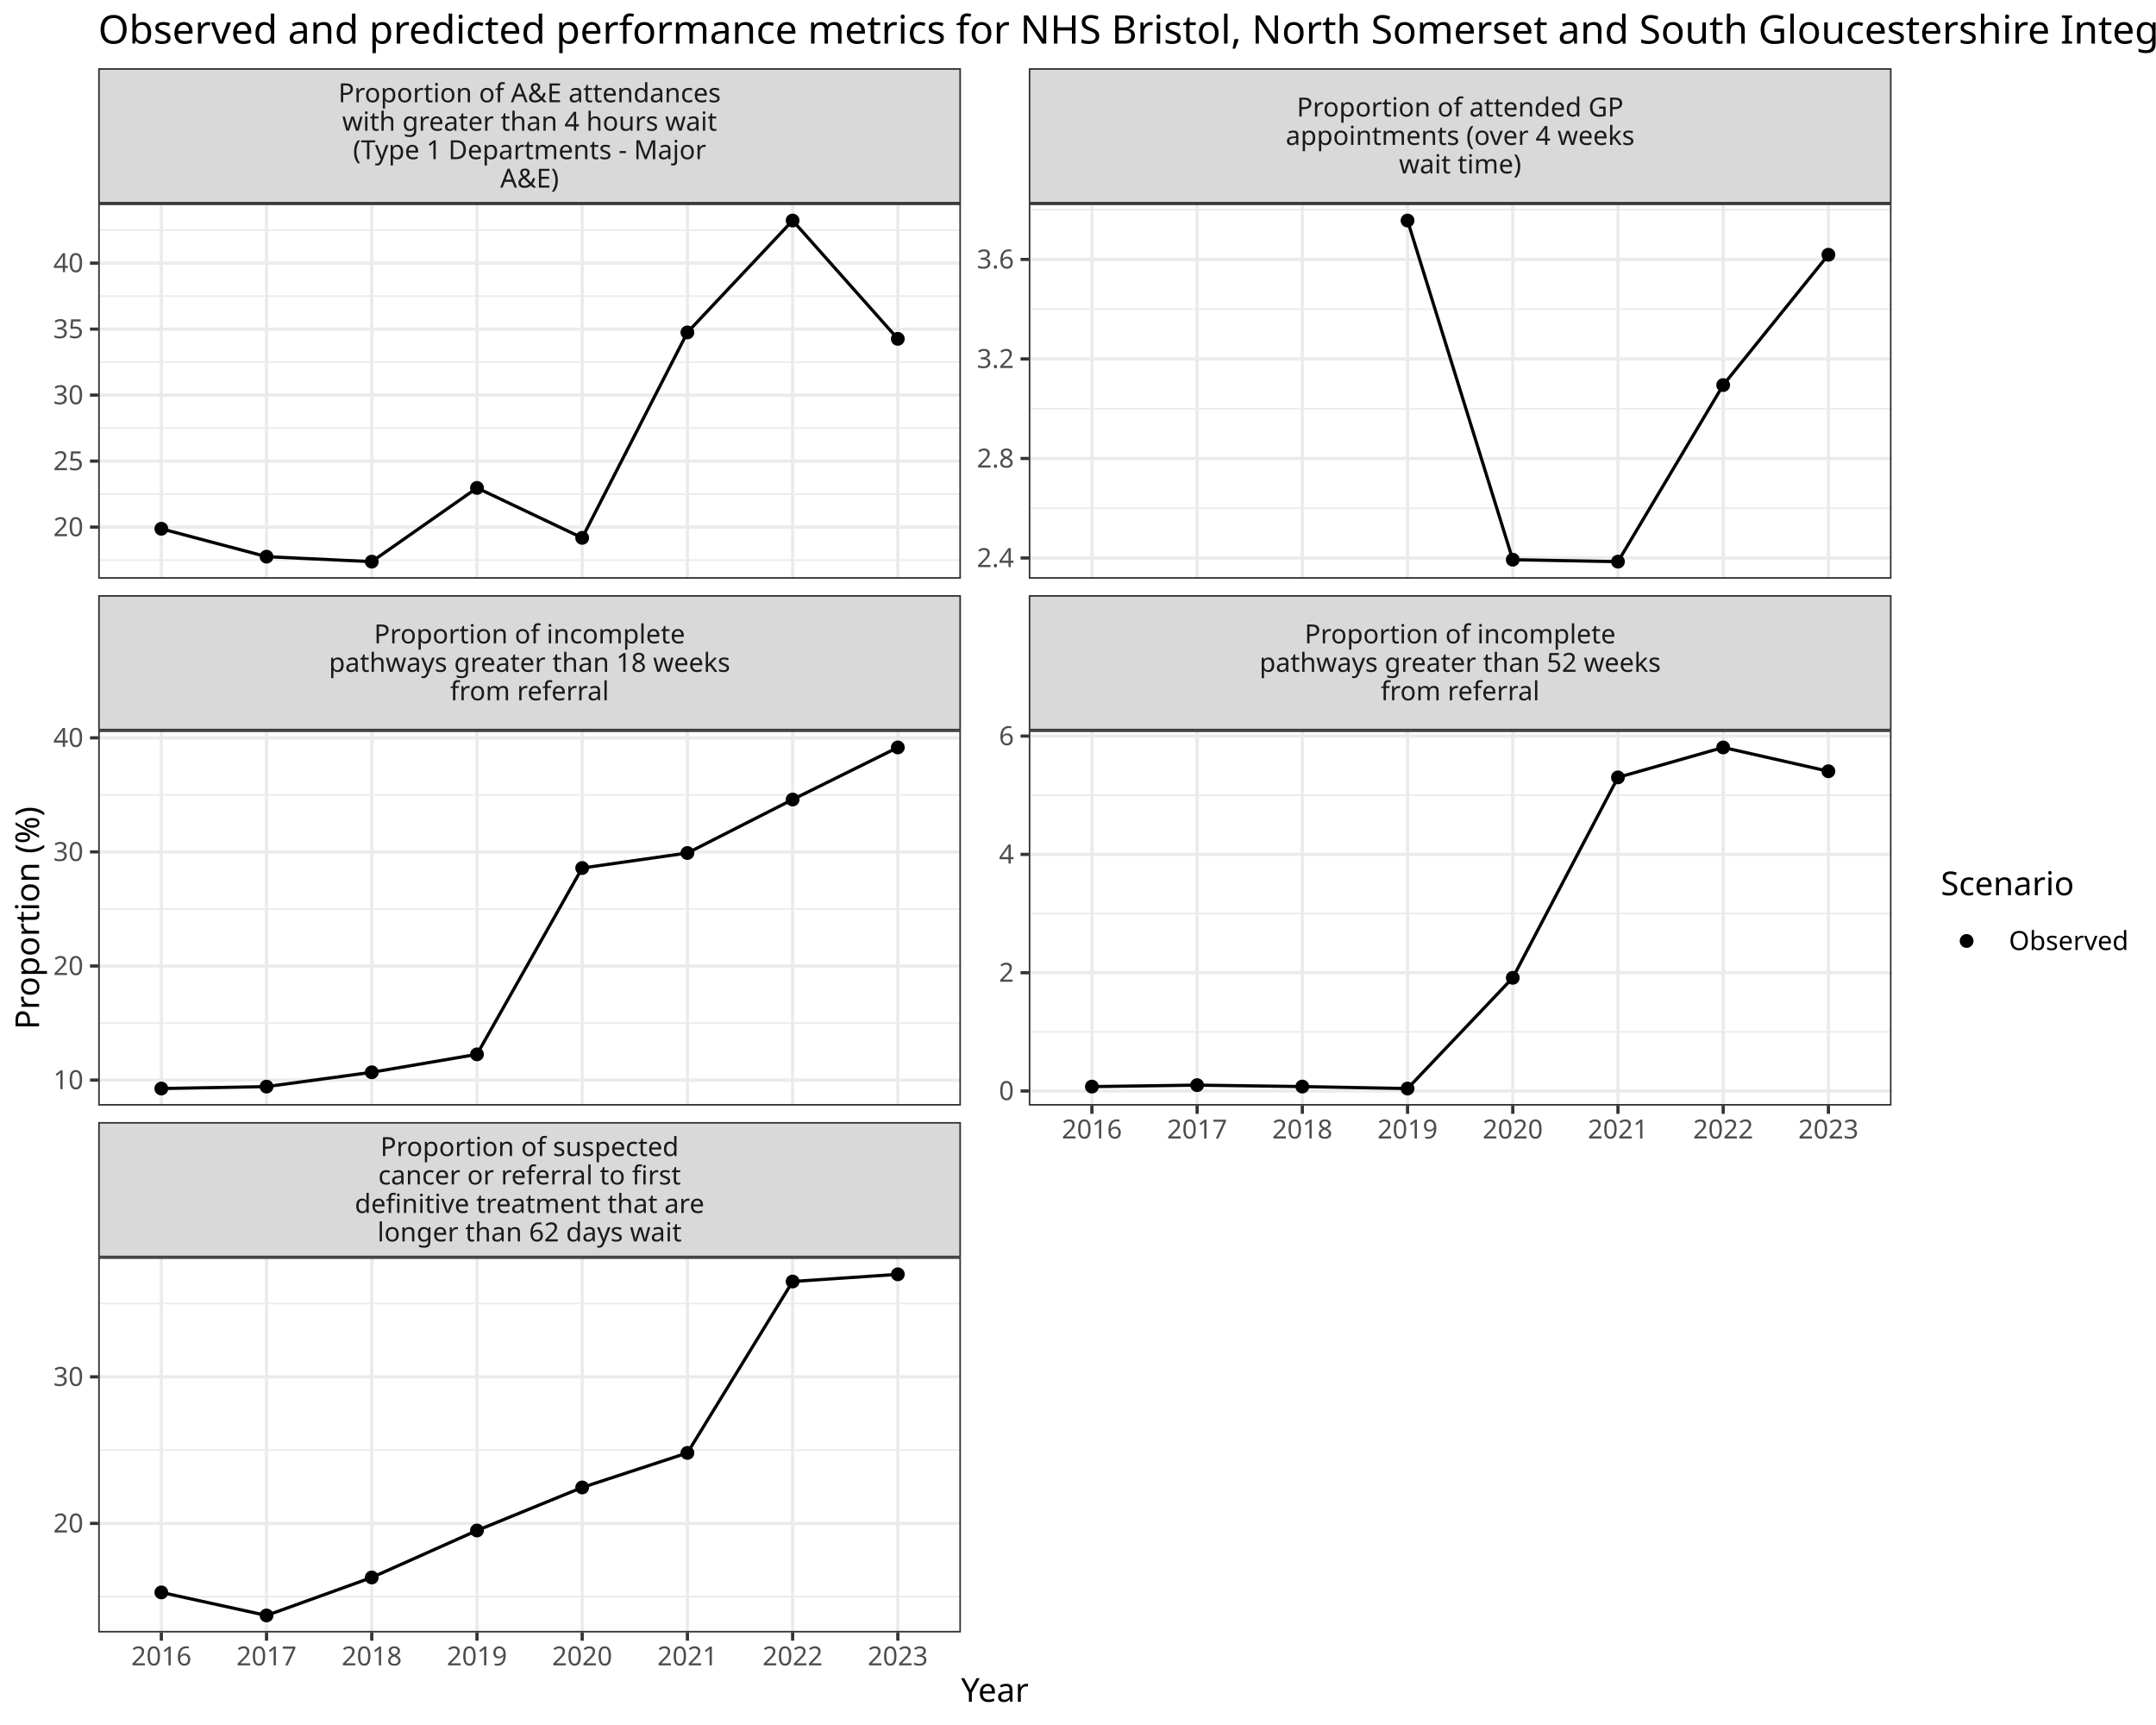
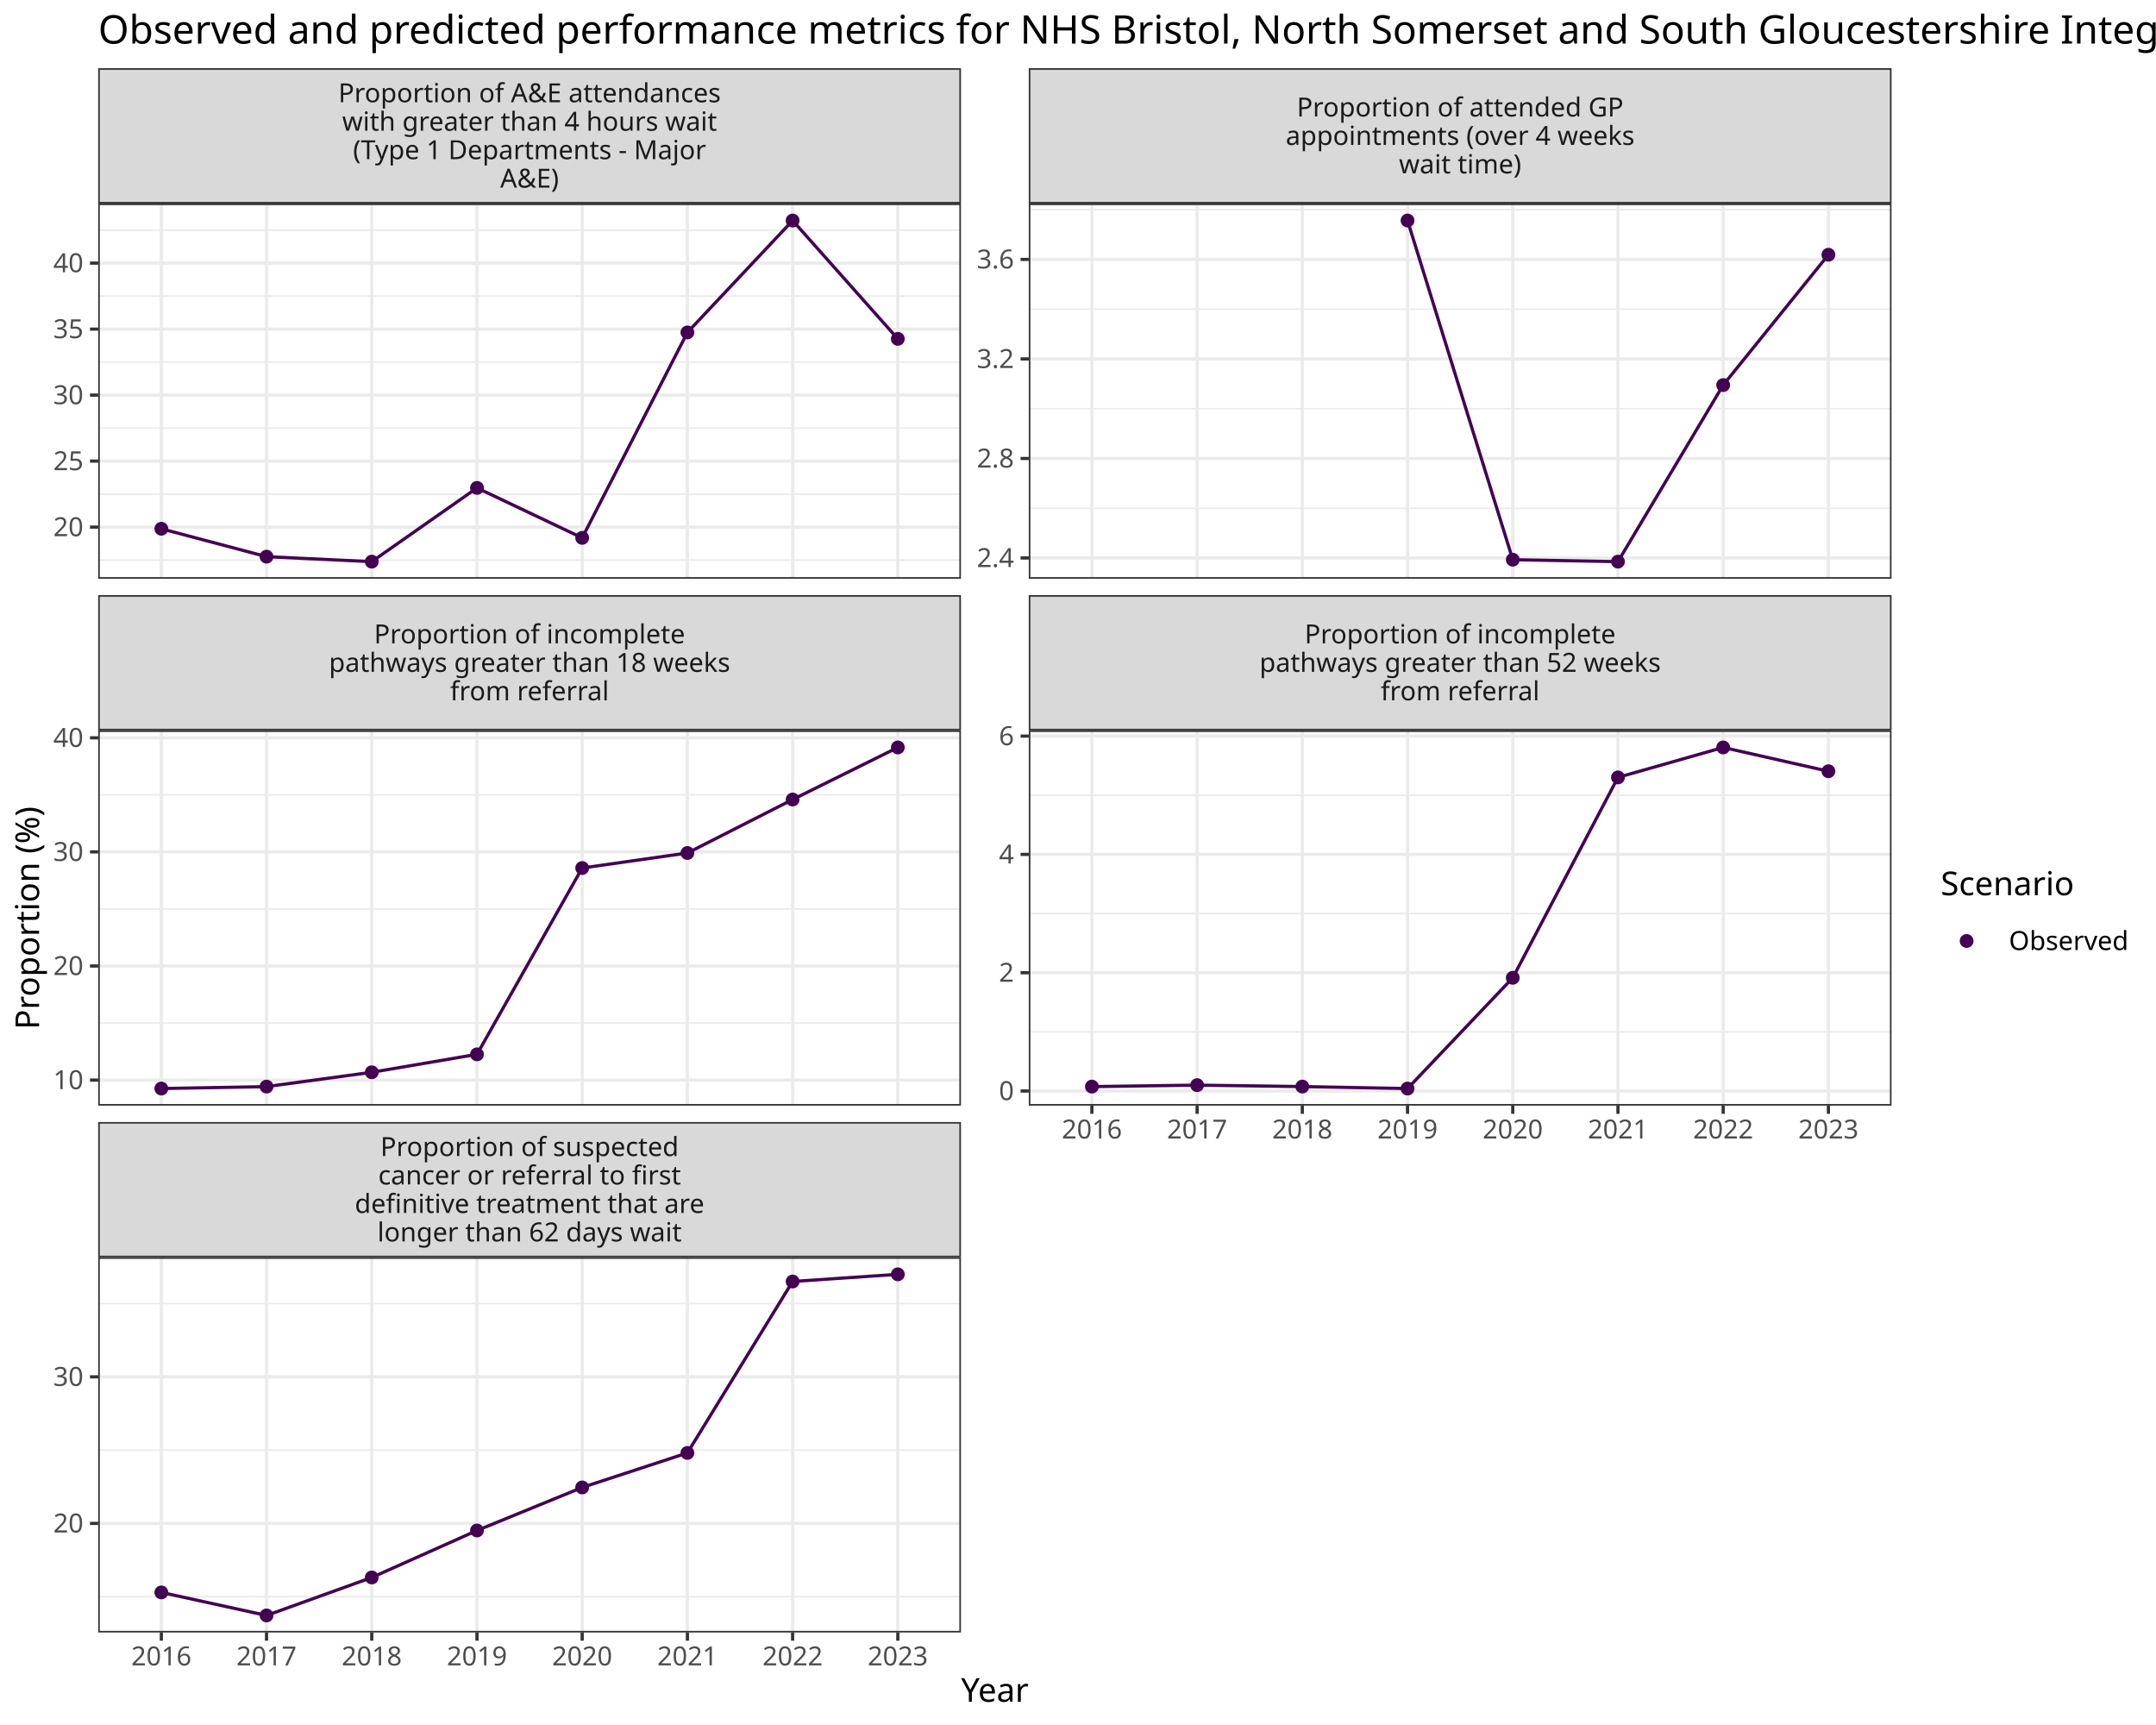
<svg xmlns="http://www.w3.org/2000/svg" class="svglite" data-engine-version="2.0" width="720.00pt" height="576.00pt" viewBox="0 0 720.00 576.00">
  <defs>
    <style type="text/css">
    .svglite line, .svglite polyline, .svglite polygon, .svglite path, .svglite rect, .svglite circle {
      fill: none;
      stroke: #000000;
      stroke-linecap: round;
      stroke-linejoin: round;
      stroke-miterlimit: 10.00;
    }
  </style>
  </defs>
  <rect width="100%" height="100%" style="stroke: none; fill: #FFFFFF;" />
  <defs>
    <clipPath id="cpMC4wMHw3MjAuMDB8MC4wMHw1NzYuMDA=">
      <rect x="0.00" y="0.00" width="720.00" height="576.00" />
    </clipPath>
  </defs>
  <g clip-path="url(#cpMC4wMHw3MjAuMDB8MC4wMHw1NzYuMDA=)">
    <rect x="-0" y="0.00" width="720.00" height="576.00" style="stroke-width: 1.07; stroke: #FFFFFF; fill: #FFFFFF;" />
  </g>
  <defs>
    <clipPath id="cpMzIuNzl8MzIwLjkxfDY3Ljk1fDE5My4yNA==">
      <rect x="32.79" y="67.95" width="288.12" height="125.29" />
    </clipPath>
  </defs>
  <g clip-path="url(#cpMzIuNzl8MzIwLjkxfDY3Ljk1fDE5My4yNA==)">
    <rect x="32.79" y="67.95" width="288.12" height="125.29" style="stroke-width: 1.07; stroke: none; fill: #FFFFFF;" />
    <polyline points="32.79,187.03 320.91,187.03 " style="stroke-width: 0.53; stroke: #EBEBEB; stroke-linecap: butt;" />
    <polyline points="32.79,164.99 320.91,164.99 " style="stroke-width: 0.53; stroke: #EBEBEB; stroke-linecap: butt;" />
    <polyline points="32.79,142.95 320.91,142.95 " style="stroke-width: 0.53; stroke: #EBEBEB; stroke-linecap: butt;" />
    <polyline points="32.79,120.91 320.91,120.91 " style="stroke-width: 0.53; stroke: #EBEBEB; stroke-linecap: butt;" />
    <polyline points="32.79,98.88 320.91,98.88 " style="stroke-width: 0.53; stroke: #EBEBEB; stroke-linecap: butt;" />
    <polyline points="32.79,76.84 320.91,76.84 " style="stroke-width: 0.53; stroke: #EBEBEB; stroke-linecap: butt;" />
    <polyline points="32.79,176.01 320.91,176.01 " style="stroke-width: 1.07; stroke: #EBEBEB; stroke-linecap: butt;" />
    <polyline points="32.79,153.97 320.91,153.97 " style="stroke-width: 1.07; stroke: #EBEBEB; stroke-linecap: butt;" />
    <polyline points="32.79,131.93 320.91,131.93 " style="stroke-width: 1.07; stroke: #EBEBEB; stroke-linecap: butt;" />
    <polyline points="32.79,109.89 320.91,109.89 " style="stroke-width: 1.07; stroke: #EBEBEB; stroke-linecap: butt;" />
    <polyline points="32.79,87.86 320.91,87.86 " style="stroke-width: 1.07; stroke: #EBEBEB; stroke-linecap: butt;" />
    <polyline points="53.88,193.24 53.88,67.95 " style="stroke-width: 1.07; stroke: #EBEBEB; stroke-linecap: butt;" />
    <polyline points="89.01,193.24 89.01,67.95 " style="stroke-width: 1.07; stroke: #EBEBEB; stroke-linecap: butt;" />
    <polyline points="124.15,193.24 124.15,67.95 " style="stroke-width: 1.07; stroke: #EBEBEB; stroke-linecap: butt;" />
    <polyline points="159.29,193.24 159.29,67.95 " style="stroke-width: 1.07; stroke: #EBEBEB; stroke-linecap: butt;" />
    <polyline points="194.42,193.24 194.42,67.95 " style="stroke-width: 1.07; stroke: #EBEBEB; stroke-linecap: butt;" />
    <polyline points="229.56,193.24 229.56,67.95 " style="stroke-width: 1.07; stroke: #EBEBEB; stroke-linecap: butt;" />
    <polyline points="264.70,193.24 264.70,67.95 " style="stroke-width: 1.07; stroke: #EBEBEB; stroke-linecap: butt;" />
    <polyline points="299.83,193.24 299.83,67.95 " style="stroke-width: 1.07; stroke: #EBEBEB; stroke-linecap: butt;" />
-     <polyline points="53.88,176.56 89.01,185.88 124.15,187.54 159.29,162.92 194.42,179.60 229.56,111.00 264.70,73.64 299.83,113.15 " style="stroke-width: 1.07; stroke-linecap: butt;" />
-     <circle cx="53.88" cy="176.56" r="1.95" style="stroke-width: 0.71; fill: #000000;" />
-     <circle cx="89.01" cy="185.88" r="1.95" style="stroke-width: 0.71; fill: #000000;" />
-     <circle cx="124.15" cy="187.54" r="1.95" style="stroke-width: 0.71; fill: #000000;" />
-     <circle cx="159.29" cy="162.92" r="1.95" style="stroke-width: 0.71; fill: #000000;" />
-     <circle cx="194.42" cy="179.60" r="1.95" style="stroke-width: 0.71; fill: #000000;" />
-     <circle cx="229.56" cy="111.00" r="1.95" style="stroke-width: 0.71; fill: #000000;" />
-     <circle cx="264.70" cy="73.64" r="1.95" style="stroke-width: 0.71; fill: #000000;" />
-     <circle cx="299.83" cy="113.15" r="1.95" style="stroke-width: 0.71; fill: #000000;" />
+     <polyline points="53.88,176.56 89.01,185.88 124.15,187.54 159.29,162.92 194.42,179.60 229.56,111.00 264.70,73.64 299.83,113.15 " style="stroke-width: 1.07; stroke: #440154; stroke-linecap: butt;" />
+     <circle cx="53.88" cy="176.56" r="1.95" style="stroke-width: 0.71; stroke: #440154; fill: #440154;" />
+     <circle cx="89.01" cy="185.88" r="1.95" style="stroke-width: 0.71; stroke: #440154; fill: #440154;" />
+     <circle cx="124.15" cy="187.54" r="1.95" style="stroke-width: 0.71; stroke: #440154; fill: #440154;" />
+     <circle cx="159.29" cy="162.92" r="1.95" style="stroke-width: 0.71; stroke: #440154; fill: #440154;" />
+     <circle cx="194.42" cy="179.60" r="1.95" style="stroke-width: 0.71; stroke: #440154; fill: #440154;" />
+     <circle cx="229.56" cy="111.00" r="1.95" style="stroke-width: 0.71; stroke: #440154; fill: #440154;" />
+     <circle cx="264.70" cy="73.64" r="1.95" style="stroke-width: 0.71; stroke: #440154; fill: #440154;" />
+     <circle cx="299.83" cy="113.15" r="1.95" style="stroke-width: 0.71; stroke: #440154; fill: #440154;" />
    <rect x="32.79" y="67.95" width="288.12" height="125.29" style="stroke-width: 1.07; stroke: #333333;" />
  </g>
  <g clip-path="url(#cpMC4wMHw3MjAuMDB8MC4wMHw1NzYuMDA=)">
</g>
  <defs>
    <clipPath id="cpMzIuNzl8MzIwLjkxfDI0My44OHwzNjkuMTg=">
      <rect x="32.79" y="243.88" width="288.12" height="125.29" />
    </clipPath>
  </defs>
  <g clip-path="url(#cpMzIuNzl8MzIwLjkxfDI0My44OHwzNjkuMTg=)">
    <rect x="32.79" y="243.88" width="288.12" height="125.29" style="stroke-width: 1.07; stroke: none; fill: #FFFFFF;" />
    <polyline points="32.79,341.60 320.91,341.60 " style="stroke-width: 0.53; stroke: #EBEBEB; stroke-linecap: butt;" />
    <polyline points="32.79,303.51 320.91,303.51 " style="stroke-width: 0.53; stroke: #EBEBEB; stroke-linecap: butt;" />
    <polyline points="32.79,265.41 320.91,265.41 " style="stroke-width: 0.53; stroke: #EBEBEB; stroke-linecap: butt;" />
    <polyline points="32.79,360.65 320.91,360.65 " style="stroke-width: 1.07; stroke: #EBEBEB; stroke-linecap: butt;" />
    <polyline points="32.79,322.56 320.91,322.56 " style="stroke-width: 1.07; stroke: #EBEBEB; stroke-linecap: butt;" />
    <polyline points="32.79,284.46 320.91,284.46 " style="stroke-width: 1.07; stroke: #EBEBEB; stroke-linecap: butt;" />
    <polyline points="32.79,246.37 320.91,246.37 " style="stroke-width: 1.07; stroke: #EBEBEB; stroke-linecap: butt;" />
    <polyline points="53.88,369.18 53.88,243.88 " style="stroke-width: 1.07; stroke: #EBEBEB; stroke-linecap: butt;" />
    <polyline points="89.01,369.18 89.01,243.88 " style="stroke-width: 1.07; stroke: #EBEBEB; stroke-linecap: butt;" />
    <polyline points="124.15,369.18 124.15,243.88 " style="stroke-width: 1.07; stroke: #EBEBEB; stroke-linecap: butt;" />
    <polyline points="159.29,369.18 159.29,243.88 " style="stroke-width: 1.07; stroke: #EBEBEB; stroke-linecap: butt;" />
    <polyline points="194.42,369.18 194.42,243.88 " style="stroke-width: 1.07; stroke: #EBEBEB; stroke-linecap: butt;" />
    <polyline points="229.56,369.18 229.56,243.88 " style="stroke-width: 1.07; stroke: #EBEBEB; stroke-linecap: butt;" />
    <polyline points="264.70,369.18 264.70,243.88 " style="stroke-width: 1.07; stroke: #EBEBEB; stroke-linecap: butt;" />
    <polyline points="299.83,369.18 299.83,243.88 " style="stroke-width: 1.07; stroke: #EBEBEB; stroke-linecap: butt;" />
-     <polyline points="53.88,363.48 89.01,362.83 124.15,358.05 159.29,352.06 194.42,289.84 229.56,284.83 264.70,266.97 299.83,249.58 " style="stroke-width: 1.07; stroke-linecap: butt;" />
-     <circle cx="53.88" cy="363.48" r="1.95" style="stroke-width: 0.71; fill: #000000;" />
-     <circle cx="89.01" cy="362.83" r="1.95" style="stroke-width: 0.71; fill: #000000;" />
-     <circle cx="124.15" cy="358.05" r="1.95" style="stroke-width: 0.71; fill: #000000;" />
-     <circle cx="159.29" cy="352.06" r="1.95" style="stroke-width: 0.71; fill: #000000;" />
-     <circle cx="194.42" cy="289.84" r="1.95" style="stroke-width: 0.71; fill: #000000;" />
-     <circle cx="229.56" cy="284.83" r="1.95" style="stroke-width: 0.71; fill: #000000;" />
-     <circle cx="264.70" cy="266.97" r="1.95" style="stroke-width: 0.71; fill: #000000;" />
-     <circle cx="299.83" cy="249.58" r="1.95" style="stroke-width: 0.71; fill: #000000;" />
+     <polyline points="53.88,363.48 89.01,362.83 124.15,358.05 159.29,352.06 194.42,289.84 229.56,284.83 264.70,266.97 299.83,249.58 " style="stroke-width: 1.07; stroke: #440154; stroke-linecap: butt;" />
+     <circle cx="53.88" cy="363.48" r="1.95" style="stroke-width: 0.71; stroke: #440154; fill: #440154;" />
+     <circle cx="89.01" cy="362.83" r="1.95" style="stroke-width: 0.71; stroke: #440154; fill: #440154;" />
+     <circle cx="124.15" cy="358.05" r="1.95" style="stroke-width: 0.71; stroke: #440154; fill: #440154;" />
+     <circle cx="159.29" cy="352.06" r="1.95" style="stroke-width: 0.71; stroke: #440154; fill: #440154;" />
+     <circle cx="194.42" cy="289.84" r="1.95" style="stroke-width: 0.71; stroke: #440154; fill: #440154;" />
+     <circle cx="229.56" cy="284.83" r="1.95" style="stroke-width: 0.71; stroke: #440154; fill: #440154;" />
+     <circle cx="264.70" cy="266.97" r="1.95" style="stroke-width: 0.71; stroke: #440154; fill: #440154;" />
+     <circle cx="299.83" cy="249.58" r="1.95" style="stroke-width: 0.71; stroke: #440154; fill: #440154;" />
    <rect x="32.79" y="243.88" width="288.12" height="125.29" style="stroke-width: 1.07; stroke: #333333;" />
  </g>
  <g clip-path="url(#cpMC4wMHw3MjAuMDB8MC4wMHw1NzYuMDA=)">
</g>
  <defs>
    <clipPath id="cpMzIuNzl8MzIwLjkxfDQxOS44Mnw1NDUuMTE=">
      <rect x="32.79" y="419.82" width="288.12" height="125.29" />
    </clipPath>
  </defs>
  <g clip-path="url(#cpMzIuNzl8MzIwLjkxfDQxOS44Mnw1NDUuMTE=)">
    <rect x="32.79" y="419.82" width="288.12" height="125.29" style="stroke-width: 1.07; stroke: none; fill: #FFFFFF;" />
    <polyline points="32.79,533.15 320.91,533.15 " style="stroke-width: 0.53; stroke: #EBEBEB; stroke-linecap: butt;" />
    <polyline points="32.79,484.21 320.91,484.21 " style="stroke-width: 0.53; stroke: #EBEBEB; stroke-linecap: butt;" />
    <polyline points="32.79,435.27 320.91,435.27 " style="stroke-width: 0.53; stroke: #EBEBEB; stroke-linecap: butt;" />
    <polyline points="32.79,508.68 320.91,508.68 " style="stroke-width: 1.07; stroke: #EBEBEB; stroke-linecap: butt;" />
    <polyline points="32.79,459.74 320.91,459.74 " style="stroke-width: 1.07; stroke: #EBEBEB; stroke-linecap: butt;" />
    <polyline points="53.88,545.11 53.88,419.82 " style="stroke-width: 1.07; stroke: #EBEBEB; stroke-linecap: butt;" />
    <polyline points="89.01,545.11 89.01,419.82 " style="stroke-width: 1.07; stroke: #EBEBEB; stroke-linecap: butt;" />
    <polyline points="124.15,545.11 124.15,419.82 " style="stroke-width: 1.07; stroke: #EBEBEB; stroke-linecap: butt;" />
    <polyline points="159.29,545.11 159.29,419.82 " style="stroke-width: 1.07; stroke: #EBEBEB; stroke-linecap: butt;" />
    <polyline points="194.42,545.11 194.42,419.82 " style="stroke-width: 1.07; stroke: #EBEBEB; stroke-linecap: butt;" />
    <polyline points="229.56,545.11 229.56,419.82 " style="stroke-width: 1.07; stroke: #EBEBEB; stroke-linecap: butt;" />
    <polyline points="264.70,545.11 264.70,419.82 " style="stroke-width: 1.07; stroke: #EBEBEB; stroke-linecap: butt;" />
    <polyline points="299.83,545.11 299.83,419.82 " style="stroke-width: 1.07; stroke: #EBEBEB; stroke-linecap: butt;" />
-     <polyline points="53.88,531.73 89.01,539.42 124.15,526.74 159.29,511.05 194.42,496.68 229.56,485.15 264.70,427.91 299.83,425.51 " style="stroke-width: 1.07; stroke-linecap: butt;" />
-     <circle cx="53.88" cy="531.73" r="1.95" style="stroke-width: 0.71; fill: #000000;" />
-     <circle cx="89.01" cy="539.42" r="1.95" style="stroke-width: 0.71; fill: #000000;" />
-     <circle cx="124.15" cy="526.74" r="1.95" style="stroke-width: 0.71; fill: #000000;" />
-     <circle cx="159.29" cy="511.05" r="1.95" style="stroke-width: 0.71; fill: #000000;" />
-     <circle cx="194.42" cy="496.68" r="1.95" style="stroke-width: 0.71; fill: #000000;" />
-     <circle cx="229.56" cy="485.15" r="1.95" style="stroke-width: 0.71; fill: #000000;" />
-     <circle cx="264.70" cy="427.91" r="1.95" style="stroke-width: 0.71; fill: #000000;" />
-     <circle cx="299.83" cy="425.51" r="1.95" style="stroke-width: 0.71; fill: #000000;" />
+     <polyline points="53.88,531.73 89.01,539.42 124.15,526.74 159.29,511.05 194.42,496.68 229.56,485.15 264.70,427.91 299.83,425.51 " style="stroke-width: 1.07; stroke: #440154; stroke-linecap: butt;" />
+     <circle cx="53.88" cy="531.73" r="1.95" style="stroke-width: 0.71; stroke: #440154; fill: #440154;" />
+     <circle cx="89.01" cy="539.42" r="1.95" style="stroke-width: 0.71; stroke: #440154; fill: #440154;" />
+     <circle cx="124.15" cy="526.74" r="1.95" style="stroke-width: 0.71; stroke: #440154; fill: #440154;" />
+     <circle cx="159.29" cy="511.05" r="1.95" style="stroke-width: 0.71; stroke: #440154; fill: #440154;" />
+     <circle cx="194.42" cy="496.68" r="1.95" style="stroke-width: 0.71; stroke: #440154; fill: #440154;" />
+     <circle cx="229.56" cy="485.15" r="1.95" style="stroke-width: 0.71; stroke: #440154; fill: #440154;" />
+     <circle cx="264.70" cy="427.91" r="1.95" style="stroke-width: 0.71; stroke: #440154; fill: #440154;" />
+     <circle cx="299.83" cy="425.51" r="1.95" style="stroke-width: 0.71; stroke: #440154; fill: #440154;" />
    <rect x="32.79" y="419.82" width="288.12" height="125.29" style="stroke-width: 1.07; stroke: #333333;" />
  </g>
  <g clip-path="url(#cpMC4wMHw3MjAuMDB8MC4wMHw1NzYuMDA=)">
</g>
  <defs>
    <clipPath id="cpMzQzLjU2fDYzMS42OHw2Ny45NXwxOTMuMjQ=">
      <rect x="343.56" y="67.95" width="288.12" height="125.29" />
    </clipPath>
  </defs>
  <g clip-path="url(#cpMzQzLjU2fDYzMS42OHw2Ny45NXwxOTMuMjQ=)">
    <rect x="343.56" y="67.95" width="288.12" height="125.29" style="stroke-width: 1.07; stroke: none; fill: #FFFFFF;" />
    <polyline points="343.56,169.71 631.68,169.71 " style="stroke-width: 0.53; stroke: #EBEBEB; stroke-linecap: butt;" />
    <polyline points="343.56,136.47 631.68,136.47 " style="stroke-width: 0.53; stroke: #EBEBEB; stroke-linecap: butt;" />
    <polyline points="343.56,103.23 631.68,103.23 " style="stroke-width: 0.53; stroke: #EBEBEB; stroke-linecap: butt;" />
    <polyline points="343.56,70.00 631.68,70.00 " style="stroke-width: 0.53; stroke: #EBEBEB; stroke-linecap: butt;" />
    <polyline points="343.56,186.32 631.68,186.32 " style="stroke-width: 1.07; stroke: #EBEBEB; stroke-linecap: butt;" />
    <polyline points="343.56,153.09 631.68,153.09 " style="stroke-width: 1.07; stroke: #EBEBEB; stroke-linecap: butt;" />
    <polyline points="343.56,119.85 631.68,119.85 " style="stroke-width: 1.07; stroke: #EBEBEB; stroke-linecap: butt;" />
    <polyline points="343.56,86.62 631.68,86.62 " style="stroke-width: 1.07; stroke: #EBEBEB; stroke-linecap: butt;" />
    <polyline points="364.64,193.24 364.64,67.95 " style="stroke-width: 1.07; stroke: #EBEBEB; stroke-linecap: butt;" />
    <polyline points="399.78,193.24 399.78,67.95 " style="stroke-width: 1.07; stroke: #EBEBEB; stroke-linecap: butt;" />
    <polyline points="434.91,193.24 434.91,67.95 " style="stroke-width: 1.07; stroke: #EBEBEB; stroke-linecap: butt;" />
    <polyline points="470.05,193.24 470.05,67.95 " style="stroke-width: 1.07; stroke: #EBEBEB; stroke-linecap: butt;" />
    <polyline points="505.19,193.24 505.19,67.95 " style="stroke-width: 1.07; stroke: #EBEBEB; stroke-linecap: butt;" />
    <polyline points="540.32,193.24 540.32,67.95 " style="stroke-width: 1.07; stroke: #EBEBEB; stroke-linecap: butt;" />
    <polyline points="575.46,193.24 575.46,67.95 " style="stroke-width: 1.07; stroke: #EBEBEB; stroke-linecap: butt;" />
    <polyline points="610.60,193.24 610.60,67.95 " style="stroke-width: 1.07; stroke: #EBEBEB; stroke-linecap: butt;" />
-     <polyline points="470.05,73.64 505.19,186.89 540.32,187.54 575.46,128.58 610.60,85.06 " style="stroke-width: 1.07; stroke-linecap: butt;" />
-     <circle cx="470.05" cy="73.64" r="1.95" style="stroke-width: 0.71; fill: #000000;" />
-     <circle cx="505.19" cy="186.89" r="1.95" style="stroke-width: 0.71; fill: #000000;" />
-     <circle cx="540.32" cy="187.54" r="1.95" style="stroke-width: 0.71; fill: #000000;" />
-     <circle cx="575.46" cy="128.58" r="1.95" style="stroke-width: 0.71; fill: #000000;" />
-     <circle cx="610.60" cy="85.06" r="1.95" style="stroke-width: 0.71; fill: #000000;" />
+     <polyline points="470.05,73.64 505.19,186.89 540.32,187.54 575.46,128.58 610.60,85.06 " style="stroke-width: 1.07; stroke: #440154; stroke-linecap: butt;" />
+     <circle cx="470.05" cy="73.64" r="1.95" style="stroke-width: 0.71; stroke: #440154; fill: #440154;" />
+     <circle cx="505.19" cy="186.89" r="1.95" style="stroke-width: 0.71; stroke: #440154; fill: #440154;" />
+     <circle cx="540.32" cy="187.54" r="1.95" style="stroke-width: 0.71; stroke: #440154; fill: #440154;" />
+     <circle cx="575.46" cy="128.58" r="1.95" style="stroke-width: 0.71; stroke: #440154; fill: #440154;" />
+     <circle cx="610.60" cy="85.06" r="1.95" style="stroke-width: 0.71; stroke: #440154; fill: #440154;" />
    <rect x="343.56" y="67.95" width="288.12" height="125.29" style="stroke-width: 1.07; stroke: #333333;" />
  </g>
  <g clip-path="url(#cpMC4wMHw3MjAuMDB8MC4wMHw1NzYuMDA=)">
</g>
  <defs>
    <clipPath id="cpMzQzLjU2fDYzMS42OHwyNDMuODh8MzY5LjE4">
      <rect x="343.56" y="243.88" width="288.12" height="125.29" />
    </clipPath>
  </defs>
  <g clip-path="url(#cpMzQzLjU2fDYzMS42OHwyNDMuODh8MzY5LjE4)">
    <rect x="343.56" y="243.88" width="288.12" height="125.29" style="stroke-width: 1.07; stroke: none; fill: #FFFFFF;" />
    <polyline points="343.56,344.55 631.68,344.55 " style="stroke-width: 0.53; stroke: #EBEBEB; stroke-linecap: butt;" />
    <polyline points="343.56,305.05 631.68,305.05 " style="stroke-width: 0.53; stroke: #EBEBEB; stroke-linecap: butt;" />
    <polyline points="343.56,265.54 631.68,265.54 " style="stroke-width: 0.53; stroke: #EBEBEB; stroke-linecap: butt;" />
    <polyline points="343.56,364.30 631.68,364.30 " style="stroke-width: 1.07; stroke: #EBEBEB; stroke-linecap: butt;" />
    <polyline points="343.56,324.80 631.68,324.80 " style="stroke-width: 1.07; stroke: #EBEBEB; stroke-linecap: butt;" />
    <polyline points="343.56,285.29 631.68,285.29 " style="stroke-width: 1.07; stroke: #EBEBEB; stroke-linecap: butt;" />
    <polyline points="343.56,245.79 631.68,245.79 " style="stroke-width: 1.07; stroke: #EBEBEB; stroke-linecap: butt;" />
    <polyline points="364.64,369.18 364.64,243.88 " style="stroke-width: 1.07; stroke: #EBEBEB; stroke-linecap: butt;" />
    <polyline points="399.78,369.18 399.78,243.88 " style="stroke-width: 1.07; stroke: #EBEBEB; stroke-linecap: butt;" />
    <polyline points="434.91,369.18 434.91,243.88 " style="stroke-width: 1.07; stroke: #EBEBEB; stroke-linecap: butt;" />
    <polyline points="470.05,369.18 470.05,243.88 " style="stroke-width: 1.07; stroke: #EBEBEB; stroke-linecap: butt;" />
    <polyline points="505.19,369.18 505.19,243.88 " style="stroke-width: 1.07; stroke: #EBEBEB; stroke-linecap: butt;" />
    <polyline points="540.32,369.18 540.32,243.88 " style="stroke-width: 1.07; stroke: #EBEBEB; stroke-linecap: butt;" />
    <polyline points="575.46,369.18 575.46,243.88 " style="stroke-width: 1.07; stroke: #EBEBEB; stroke-linecap: butt;" />
    <polyline points="610.60,369.18 610.60,243.88 " style="stroke-width: 1.07; stroke: #EBEBEB; stroke-linecap: butt;" />
-     <polyline points="364.64,362.83 399.78,362.34 434.91,362.82 470.05,363.48 505.19,326.50 540.32,259.58 575.46,249.58 610.60,257.53 " style="stroke-width: 1.07; stroke-linecap: butt;" />
-     <circle cx="364.64" cy="362.83" r="1.95" style="stroke-width: 0.71; fill: #000000;" />
-     <circle cx="399.78" cy="362.34" r="1.95" style="stroke-width: 0.71; fill: #000000;" />
-     <circle cx="434.91" cy="362.82" r="1.95" style="stroke-width: 0.71; fill: #000000;" />
-     <circle cx="470.05" cy="363.48" r="1.95" style="stroke-width: 0.71; fill: #000000;" />
-     <circle cx="505.19" cy="326.50" r="1.95" style="stroke-width: 0.71; fill: #000000;" />
-     <circle cx="540.32" cy="259.58" r="1.95" style="stroke-width: 0.71; fill: #000000;" />
-     <circle cx="575.46" cy="249.58" r="1.95" style="stroke-width: 0.71; fill: #000000;" />
-     <circle cx="610.60" cy="257.53" r="1.95" style="stroke-width: 0.71; fill: #000000;" />
+     <polyline points="364.64,362.83 399.78,362.34 434.91,362.82 470.05,363.48 505.19,326.50 540.32,259.58 575.46,249.58 610.60,257.53 " style="stroke-width: 1.07; stroke: #440154; stroke-linecap: butt;" />
+     <circle cx="364.64" cy="362.83" r="1.95" style="stroke-width: 0.71; stroke: #440154; fill: #440154;" />
+     <circle cx="399.78" cy="362.34" r="1.95" style="stroke-width: 0.71; stroke: #440154; fill: #440154;" />
+     <circle cx="434.91" cy="362.82" r="1.95" style="stroke-width: 0.71; stroke: #440154; fill: #440154;" />
+     <circle cx="470.05" cy="363.48" r="1.95" style="stroke-width: 0.71; stroke: #440154; fill: #440154;" />
+     <circle cx="505.19" cy="326.50" r="1.95" style="stroke-width: 0.71; stroke: #440154; fill: #440154;" />
+     <circle cx="540.32" cy="259.58" r="1.95" style="stroke-width: 0.71; stroke: #440154; fill: #440154;" />
+     <circle cx="575.46" cy="249.58" r="1.95" style="stroke-width: 0.71; stroke: #440154; fill: #440154;" />
+     <circle cx="610.60" cy="257.53" r="1.95" style="stroke-width: 0.71; stroke: #440154; fill: #440154;" />
    <rect x="343.56" y="243.88" width="288.12" height="125.29" style="stroke-width: 1.07; stroke: #333333;" />
  </g>
  <g clip-path="url(#cpMC4wMHw3MjAuMDB8MC4wMHw1NzYuMDA=)">
</g>
  <defs>
    <clipPath id="cpMzQzLjU2fDYzMS42OHw0MTkuODJ8NTQ1LjEx">
      <rect x="343.56" y="419.82" width="288.12" height="125.29" />
    </clipPath>
  </defs>
  <g clip-path="url(#cpMzQzLjU2fDYzMS42OHw0MTkuODJ8NTQ1LjEx)">
</g>
  <g clip-path="url(#cpMC4wMHw3MjAuMDB8MC4wMHw1NzYuMDA=)">
</g>
  <defs>
    <clipPath id="cpMzIuNzl8MzIwLjkxfDM3NC42Nnw0MTkuODI=">
      <rect x="32.79" y="374.66" width="288.12" height="45.16" />
    </clipPath>
  </defs>
  <g clip-path="url(#cpMzIuNzl8MzIwLjkxfDM3NC42Nnw0MTkuODI=)">
    <rect x="32.79" y="374.66" width="288.12" height="45.16" style="stroke-width: 1.07; stroke: #333333; fill: #D9D9D9;" />
    <text x="176.85" y="386.01" text-anchor="middle" style="font-size: 8.80px; fill: #1A1A1A; font-family: sans;" textLength="92.96px" lengthAdjust="spacingAndGlyphs">Proportion of suspected</text>
    <text x="176.85" y="395.51" text-anchor="middle" style="font-size: 8.80px; fill: #1A1A1A; font-family: sans;" textLength="93.41px" lengthAdjust="spacingAndGlyphs">cancer or referral to first</text>
    <text x="176.85" y="405.02" text-anchor="middle" style="font-size: 8.80px; fill: #1A1A1A; font-family: sans;" textLength="106.64px" lengthAdjust="spacingAndGlyphs">definitive treatment that are</text>
    <text x="176.85" y="414.52" text-anchor="middle" style="font-size: 8.80px; fill: #1A1A1A; font-family: sans;" textLength="95.40px" lengthAdjust="spacingAndGlyphs">longer than 62 days wait</text>
  </g>
  <g clip-path="url(#cpMC4wMHw3MjAuMDB8MC4wMHw1NzYuMDA=)">
</g>
  <defs>
    <clipPath id="cpMzQzLjU2fDYzMS42OHwzNzQuNjZ8NDE5Ljgy">
      <rect x="343.56" y="374.66" width="288.12" height="45.16" />
    </clipPath>
  </defs>
  <g clip-path="url(#cpMzQzLjU2fDYzMS42OHwzNzQuNjZ8NDE5Ljgy)">
</g>
  <g clip-path="url(#cpMC4wMHw3MjAuMDB8MC4wMHw1NzYuMDA=)">
</g>
  <defs>
    <clipPath id="cpMzIuNzl8MzIwLjkxfDE5OC43MnwyNDMuODg=">
      <rect x="32.79" y="198.72" width="288.12" height="45.16" />
    </clipPath>
  </defs>
  <g clip-path="url(#cpMzIuNzl8MzIwLjkxfDE5OC43MnwyNDMuODg=)">
    <rect x="32.79" y="198.72" width="288.12" height="45.16" style="stroke-width: 1.07; stroke: #333333; fill: #D9D9D9;" />
    <text x="176.85" y="214.82" text-anchor="middle" style="font-size: 8.80px; fill: #1A1A1A; font-family: sans;" textLength="95.39px" lengthAdjust="spacingAndGlyphs">Proportion of incomplete</text>
    <text x="176.85" y="224.33" text-anchor="middle" style="font-size: 8.80px; fill: #1A1A1A; font-family: sans;" textLength="126.72px" lengthAdjust="spacingAndGlyphs">pathways greater than 18 weeks</text>
    <text x="176.85" y="233.83" text-anchor="middle" style="font-size: 8.80px; fill: #1A1A1A; font-family: sans;" textLength="47.92px" lengthAdjust="spacingAndGlyphs">from referral</text>
  </g>
  <g clip-path="url(#cpMC4wMHw3MjAuMDB8MC4wMHw1NzYuMDA=)">
</g>
  <defs>
    <clipPath id="cpMzQzLjU2fDYzMS42OHwxOTguNzJ8MjQzLjg4">
      <rect x="343.56" y="198.72" width="288.12" height="45.16" />
    </clipPath>
  </defs>
  <g clip-path="url(#cpMzQzLjU2fDYzMS42OHwxOTguNzJ8MjQzLjg4)">
    <rect x="343.56" y="198.72" width="288.12" height="45.16" style="stroke-width: 1.07; stroke: #333333; fill: #D9D9D9;" />
    <text x="487.62" y="214.82" text-anchor="middle" style="font-size: 8.80px; fill: #1A1A1A; font-family: sans;" textLength="95.39px" lengthAdjust="spacingAndGlyphs">Proportion of incomplete</text>
    <text x="487.62" y="224.33" text-anchor="middle" style="font-size: 8.80px; fill: #1A1A1A; font-family: sans;" textLength="126.72px" lengthAdjust="spacingAndGlyphs">pathways greater than 52 weeks</text>
    <text x="487.62" y="233.83" text-anchor="middle" style="font-size: 8.80px; fill: #1A1A1A; font-family: sans;" textLength="47.92px" lengthAdjust="spacingAndGlyphs">from referral</text>
  </g>
  <g clip-path="url(#cpMC4wMHw3MjAuMDB8MC4wMHw1NzYuMDA=)">
</g>
  <defs>
    <clipPath id="cpMzIuNzl8MzIwLjkxfDIyLjc4fDY3Ljk1">
      <rect x="32.79" y="22.78" width="288.12" height="45.16" />
    </clipPath>
  </defs>
  <g clip-path="url(#cpMzIuNzl8MzIwLjkxfDIyLjc4fDY3Ljk1)">
    <rect x="32.79" y="22.78" width="288.12" height="45.16" style="stroke-width: 1.07; stroke: #333333; fill: #D9D9D9;" />
    <text x="176.85" y="34.14" text-anchor="middle" style="font-size: 8.80px; fill: #1A1A1A; font-family: sans;" textLength="120.85px" lengthAdjust="spacingAndGlyphs">Proportion of A&amp;E attendances</text>
    <text x="176.85" y="43.64" text-anchor="middle" style="font-size: 8.80px; fill: #1A1A1A; font-family: sans;" textLength="115.45px" lengthAdjust="spacingAndGlyphs">with greater than 4 hours wait</text>
    <text x="176.85" y="53.14" text-anchor="middle" style="font-size: 8.80px; fill: #1A1A1A; font-family: sans;" textLength="112.50px" lengthAdjust="spacingAndGlyphs">(Type 1 Departments - Major</text>
    <text x="176.85" y="62.65" text-anchor="middle" style="font-size: 8.80px; fill: #1A1A1A; font-family: sans;" textLength="20.54px" lengthAdjust="spacingAndGlyphs">A&amp;E)</text>
  </g>
  <g clip-path="url(#cpMC4wMHw3MjAuMDB8MC4wMHw1NzYuMDA=)">
</g>
  <defs>
    <clipPath id="cpMzQzLjU2fDYzMS42OHwyMi43OHw2Ny45NQ==">
      <rect x="343.56" y="22.78" width="288.12" height="45.16" />
    </clipPath>
  </defs>
  <g clip-path="url(#cpMzQzLjU2fDYzMS42OHwyMi43OHw2Ny45NQ==)">
    <rect x="343.56" y="22.78" width="288.12" height="45.16" style="stroke-width: 1.07; stroke: #333333; fill: #D9D9D9;" />
    <text x="487.62" y="38.89" text-anchor="middle" style="font-size: 8.80px; fill: #1A1A1A; font-family: sans;" textLength="102.25px" lengthAdjust="spacingAndGlyphs">Proportion of attended GP</text>
    <text x="487.62" y="48.39" text-anchor="middle" style="font-size: 8.80px; fill: #1A1A1A; font-family: sans;" textLength="110.08px" lengthAdjust="spacingAndGlyphs">appointments (over 4 weeks</text>
    <text x="487.62" y="57.90" text-anchor="middle" style="font-size: 8.80px; fill: #1A1A1A; font-family: sans;" textLength="37.65px" lengthAdjust="spacingAndGlyphs">wait time)</text>
  </g>
  <g clip-path="url(#cpMC4wMHw3MjAuMDB8MC4wMHw1NzYuMDA=)">
    <polyline points="53.88,547.85 53.88,545.11 " style="stroke-width: 1.07; stroke: #333333; stroke-linecap: butt;" />
    <polyline points="89.01,547.85 89.01,545.11 " style="stroke-width: 1.07; stroke: #333333; stroke-linecap: butt;" />
    <polyline points="124.15,547.85 124.15,545.11 " style="stroke-width: 1.07; stroke: #333333; stroke-linecap: butt;" />
    <polyline points="159.29,547.85 159.29,545.11 " style="stroke-width: 1.07; stroke: #333333; stroke-linecap: butt;" />
    <polyline points="194.42,547.85 194.42,545.11 " style="stroke-width: 1.07; stroke: #333333; stroke-linecap: butt;" />
    <polyline points="229.56,547.85 229.56,545.11 " style="stroke-width: 1.07; stroke: #333333; stroke-linecap: butt;" />
    <polyline points="264.70,547.85 264.70,545.11 " style="stroke-width: 1.07; stroke: #333333; stroke-linecap: butt;" />
    <polyline points="299.83,547.85 299.83,545.11 " style="stroke-width: 1.07; stroke: #333333; stroke-linecap: butt;" />
    <text x="53.88" y="556.10" text-anchor="middle" style="font-size: 8.80px; fill: #4D4D4D; font-family: sans;" textLength="19.58px" lengthAdjust="spacingAndGlyphs">2016</text>
    <text x="89.01" y="556.10" text-anchor="middle" style="font-size: 8.80px; fill: #4D4D4D; font-family: sans;" textLength="19.58px" lengthAdjust="spacingAndGlyphs">2017</text>
    <text x="124.15" y="556.10" text-anchor="middle" style="font-size: 8.80px; fill: #4D4D4D; font-family: sans;" textLength="19.58px" lengthAdjust="spacingAndGlyphs">2018</text>
    <text x="159.29" y="556.10" text-anchor="middle" style="font-size: 8.80px; fill: #4D4D4D; font-family: sans;" textLength="19.58px" lengthAdjust="spacingAndGlyphs">2019</text>
    <text x="194.42" y="556.10" text-anchor="middle" style="font-size: 8.80px; fill: #4D4D4D; font-family: sans;" textLength="19.58px" lengthAdjust="spacingAndGlyphs">2020</text>
    <text x="229.56" y="556.10" text-anchor="middle" style="font-size: 8.80px; fill: #4D4D4D; font-family: sans;" textLength="19.58px" lengthAdjust="spacingAndGlyphs">2021</text>
    <text x="264.70" y="556.10" text-anchor="middle" style="font-size: 8.80px; fill: #4D4D4D; font-family: sans;" textLength="19.58px" lengthAdjust="spacingAndGlyphs">2022</text>
    <text x="299.83" y="556.10" text-anchor="middle" style="font-size: 8.80px; fill: #4D4D4D; font-family: sans;" textLength="19.58px" lengthAdjust="spacingAndGlyphs">2023</text>
    <polyline points="364.64,371.92 364.64,369.18 " style="stroke-width: 1.07; stroke: #333333; stroke-linecap: butt;" />
    <polyline points="399.78,371.92 399.78,369.18 " style="stroke-width: 1.07; stroke: #333333; stroke-linecap: butt;" />
    <polyline points="434.91,371.92 434.91,369.18 " style="stroke-width: 1.07; stroke: #333333; stroke-linecap: butt;" />
    <polyline points="470.05,371.92 470.05,369.18 " style="stroke-width: 1.07; stroke: #333333; stroke-linecap: butt;" />
    <polyline points="505.19,371.92 505.19,369.18 " style="stroke-width: 1.07; stroke: #333333; stroke-linecap: butt;" />
    <polyline points="540.32,371.92 540.32,369.18 " style="stroke-width: 1.07; stroke: #333333; stroke-linecap: butt;" />
    <polyline points="575.46,371.92 575.46,369.18 " style="stroke-width: 1.07; stroke: #333333; stroke-linecap: butt;" />
    <polyline points="610.60,371.92 610.60,369.18 " style="stroke-width: 1.07; stroke: #333333; stroke-linecap: butt;" />
    <text x="364.64" y="380.16" text-anchor="middle" style="font-size: 8.80px; fill: #4D4D4D; font-family: sans;" textLength="19.58px" lengthAdjust="spacingAndGlyphs">2016</text>
    <text x="399.78" y="380.16" text-anchor="middle" style="font-size: 8.80px; fill: #4D4D4D; font-family: sans;" textLength="19.58px" lengthAdjust="spacingAndGlyphs">2017</text>
    <text x="434.91" y="380.16" text-anchor="middle" style="font-size: 8.80px; fill: #4D4D4D; font-family: sans;" textLength="19.58px" lengthAdjust="spacingAndGlyphs">2018</text>
    <text x="470.05" y="380.16" text-anchor="middle" style="font-size: 8.80px; fill: #4D4D4D; font-family: sans;" textLength="19.58px" lengthAdjust="spacingAndGlyphs">2019</text>
    <text x="505.19" y="380.16" text-anchor="middle" style="font-size: 8.80px; fill: #4D4D4D; font-family: sans;" textLength="19.58px" lengthAdjust="spacingAndGlyphs">2020</text>
    <text x="540.32" y="380.16" text-anchor="middle" style="font-size: 8.80px; fill: #4D4D4D; font-family: sans;" textLength="19.58px" lengthAdjust="spacingAndGlyphs">2021</text>
    <text x="575.46" y="380.16" text-anchor="middle" style="font-size: 8.80px; fill: #4D4D4D; font-family: sans;" textLength="19.58px" lengthAdjust="spacingAndGlyphs">2022</text>
    <text x="610.60" y="380.16" text-anchor="middle" style="font-size: 8.80px; fill: #4D4D4D; font-family: sans;" textLength="19.58px" lengthAdjust="spacingAndGlyphs">2023</text>
    <text x="338.63" y="189.35" text-anchor="end" style="font-size: 8.80px; fill: #4D4D4D; font-family: sans;" textLength="12.23px" lengthAdjust="spacingAndGlyphs">2.4</text>
    <text x="338.63" y="156.12" text-anchor="end" style="font-size: 8.80px; fill: #4D4D4D; font-family: sans;" textLength="12.23px" lengthAdjust="spacingAndGlyphs">2.8</text>
    <text x="338.63" y="122.88" text-anchor="end" style="font-size: 8.80px; fill: #4D4D4D; font-family: sans;" textLength="12.23px" lengthAdjust="spacingAndGlyphs">3.2</text>
    <text x="338.63" y="89.64" text-anchor="end" style="font-size: 8.80px; fill: #4D4D4D; font-family: sans;" textLength="12.23px" lengthAdjust="spacingAndGlyphs">3.6</text>
    <polyline points="340.82,186.32 343.56,186.32 " style="stroke-width: 1.07; stroke: #333333; stroke-linecap: butt;" />
    <polyline points="340.82,153.09 343.56,153.09 " style="stroke-width: 1.07; stroke: #333333; stroke-linecap: butt;" />
    <polyline points="340.82,119.85 343.56,119.85 " style="stroke-width: 1.07; stroke: #333333; stroke-linecap: butt;" />
    <polyline points="340.82,86.62 343.56,86.62 " style="stroke-width: 1.07; stroke: #333333; stroke-linecap: butt;" />
    <text x="338.63" y="367.33" text-anchor="end" style="font-size: 8.80px; fill: #4D4D4D; font-family: sans;" textLength="4.89px" lengthAdjust="spacingAndGlyphs">0</text>
    <text x="338.63" y="327.82" text-anchor="end" style="font-size: 8.80px; fill: #4D4D4D; font-family: sans;" textLength="4.89px" lengthAdjust="spacingAndGlyphs">2</text>
    <text x="338.63" y="288.32" text-anchor="end" style="font-size: 8.80px; fill: #4D4D4D; font-family: sans;" textLength="4.89px" lengthAdjust="spacingAndGlyphs">4</text>
    <text x="338.63" y="248.82" text-anchor="end" style="font-size: 8.80px; fill: #4D4D4D; font-family: sans;" textLength="4.89px" lengthAdjust="spacingAndGlyphs">6</text>
    <polyline points="340.82,364.30 343.56,364.30 " style="stroke-width: 1.07; stroke: #333333; stroke-linecap: butt;" />
    <polyline points="340.82,324.80 343.56,324.80 " style="stroke-width: 1.07; stroke: #333333; stroke-linecap: butt;" />
    <polyline points="340.82,285.29 343.56,285.29 " style="stroke-width: 1.07; stroke: #333333; stroke-linecap: butt;" />
    <polyline points="340.82,245.79 343.56,245.79 " style="stroke-width: 1.07; stroke: #333333; stroke-linecap: butt;" />
    <text x="27.86" y="179.04" text-anchor="end" style="font-size: 8.80px; fill: #4D4D4D; font-family: sans;" textLength="9.79px" lengthAdjust="spacingAndGlyphs">20</text>
    <text x="27.86" y="157.00" text-anchor="end" style="font-size: 8.80px; fill: #4D4D4D; font-family: sans;" textLength="9.79px" lengthAdjust="spacingAndGlyphs">25</text>
    <text x="27.86" y="134.96" text-anchor="end" style="font-size: 8.80px; fill: #4D4D4D; font-family: sans;" textLength="9.79px" lengthAdjust="spacingAndGlyphs">30</text>
    <text x="27.86" y="112.92" text-anchor="end" style="font-size: 8.80px; fill: #4D4D4D; font-family: sans;" textLength="9.79px" lengthAdjust="spacingAndGlyphs">35</text>
    <text x="27.86" y="90.88" text-anchor="end" style="font-size: 8.80px; fill: #4D4D4D; font-family: sans;" textLength="9.79px" lengthAdjust="spacingAndGlyphs">40</text>
    <polyline points="30.05,176.01 32.79,176.01 " style="stroke-width: 1.07; stroke: #333333; stroke-linecap: butt;" />
    <polyline points="30.05,153.97 32.79,153.97 " style="stroke-width: 1.07; stroke: #333333; stroke-linecap: butt;" />
    <polyline points="30.05,131.93 32.79,131.93 " style="stroke-width: 1.07; stroke: #333333; stroke-linecap: butt;" />
    <polyline points="30.05,109.89 32.79,109.89 " style="stroke-width: 1.07; stroke: #333333; stroke-linecap: butt;" />
    <polyline points="30.05,87.86 32.79,87.86 " style="stroke-width: 1.07; stroke: #333333; stroke-linecap: butt;" />
    <text x="27.86" y="363.68" text-anchor="end" style="font-size: 8.80px; fill: #4D4D4D; font-family: sans;" textLength="9.79px" lengthAdjust="spacingAndGlyphs">10</text>
    <text x="27.86" y="325.58" text-anchor="end" style="font-size: 8.80px; fill: #4D4D4D; font-family: sans;" textLength="9.79px" lengthAdjust="spacingAndGlyphs">20</text>
    <text x="27.86" y="287.49" text-anchor="end" style="font-size: 8.80px; fill: #4D4D4D; font-family: sans;" textLength="9.79px" lengthAdjust="spacingAndGlyphs">30</text>
    <text x="27.86" y="249.40" text-anchor="end" style="font-size: 8.80px; fill: #4D4D4D; font-family: sans;" textLength="9.79px" lengthAdjust="spacingAndGlyphs">40</text>
    <polyline points="30.05,360.65 32.79,360.65 " style="stroke-width: 1.07; stroke: #333333; stroke-linecap: butt;" />
    <polyline points="30.05,322.56 32.79,322.56 " style="stroke-width: 1.07; stroke: #333333; stroke-linecap: butt;" />
    <polyline points="30.05,284.46 32.79,284.46 " style="stroke-width: 1.07; stroke: #333333; stroke-linecap: butt;" />
    <polyline points="30.05,246.37 32.79,246.37 " style="stroke-width: 1.07; stroke: #333333; stroke-linecap: butt;" />
    <text x="27.86" y="511.71" text-anchor="end" style="font-size: 8.80px; fill: #4D4D4D; font-family: sans;" textLength="9.79px" lengthAdjust="spacingAndGlyphs">20</text>
    <text x="27.86" y="462.77" text-anchor="end" style="font-size: 8.80px; fill: #4D4D4D; font-family: sans;" textLength="9.79px" lengthAdjust="spacingAndGlyphs">30</text>
    <polyline points="30.05,508.68 32.79,508.68 " style="stroke-width: 1.07; stroke: #333333; stroke-linecap: butt;" />
    <polyline points="30.05,459.74 32.79,459.74 " style="stroke-width: 1.07; stroke: #333333; stroke-linecap: butt;" />
    <text x="332.24" y="568.24" text-anchor="middle" style="font-size: 11.00px; font-family: sans;" textLength="23.24px" lengthAdjust="spacingAndGlyphs">Year</text>
    <text transform="translate(13.05,306.53) rotate(-90)" text-anchor="middle" style="font-size: 11.00px; font-family: sans;" textLength="70.92px" lengthAdjust="spacingAndGlyphs">Proportion (%)</text>
    <rect x="642.64" y="284.74" width="71.88" height="43.57" style="stroke-width: 1.07; stroke: none; fill: #FFFFFF;" />
    <text x="648.12" y="298.93" style="font-size: 11.00px; font-family: sans;" textLength="43.42px" lengthAdjust="spacingAndGlyphs">Scenario</text>
    <rect x="648.12" y="305.56" width="17.28" height="17.28" style="stroke-width: 1.07; stroke: none; fill: #FFFFFF;" />
-     <circle cx="656.76" cy="314.20" r="1.95" style="stroke-width: 0.71; fill: #000000;" />
+     <circle cx="656.76" cy="314.20" r="1.95" style="stroke-width: 0.71; stroke: #440154; fill: #440154;" />
    <text x="670.88" y="317.22" style="font-size: 8.80px; font-family: sans;" textLength="38.16px" lengthAdjust="spacingAndGlyphs">Observed</text>
    <text x="32.79" y="14.56" style="font-size: 13.20px; font-family: sans;" textLength="749.93px" lengthAdjust="spacingAndGlyphs">Observed and predicted performance metrics for NHS Bristol, North Somerset and South Gloucestershire Integrated Care Board</text>
  </g>
</svg>
